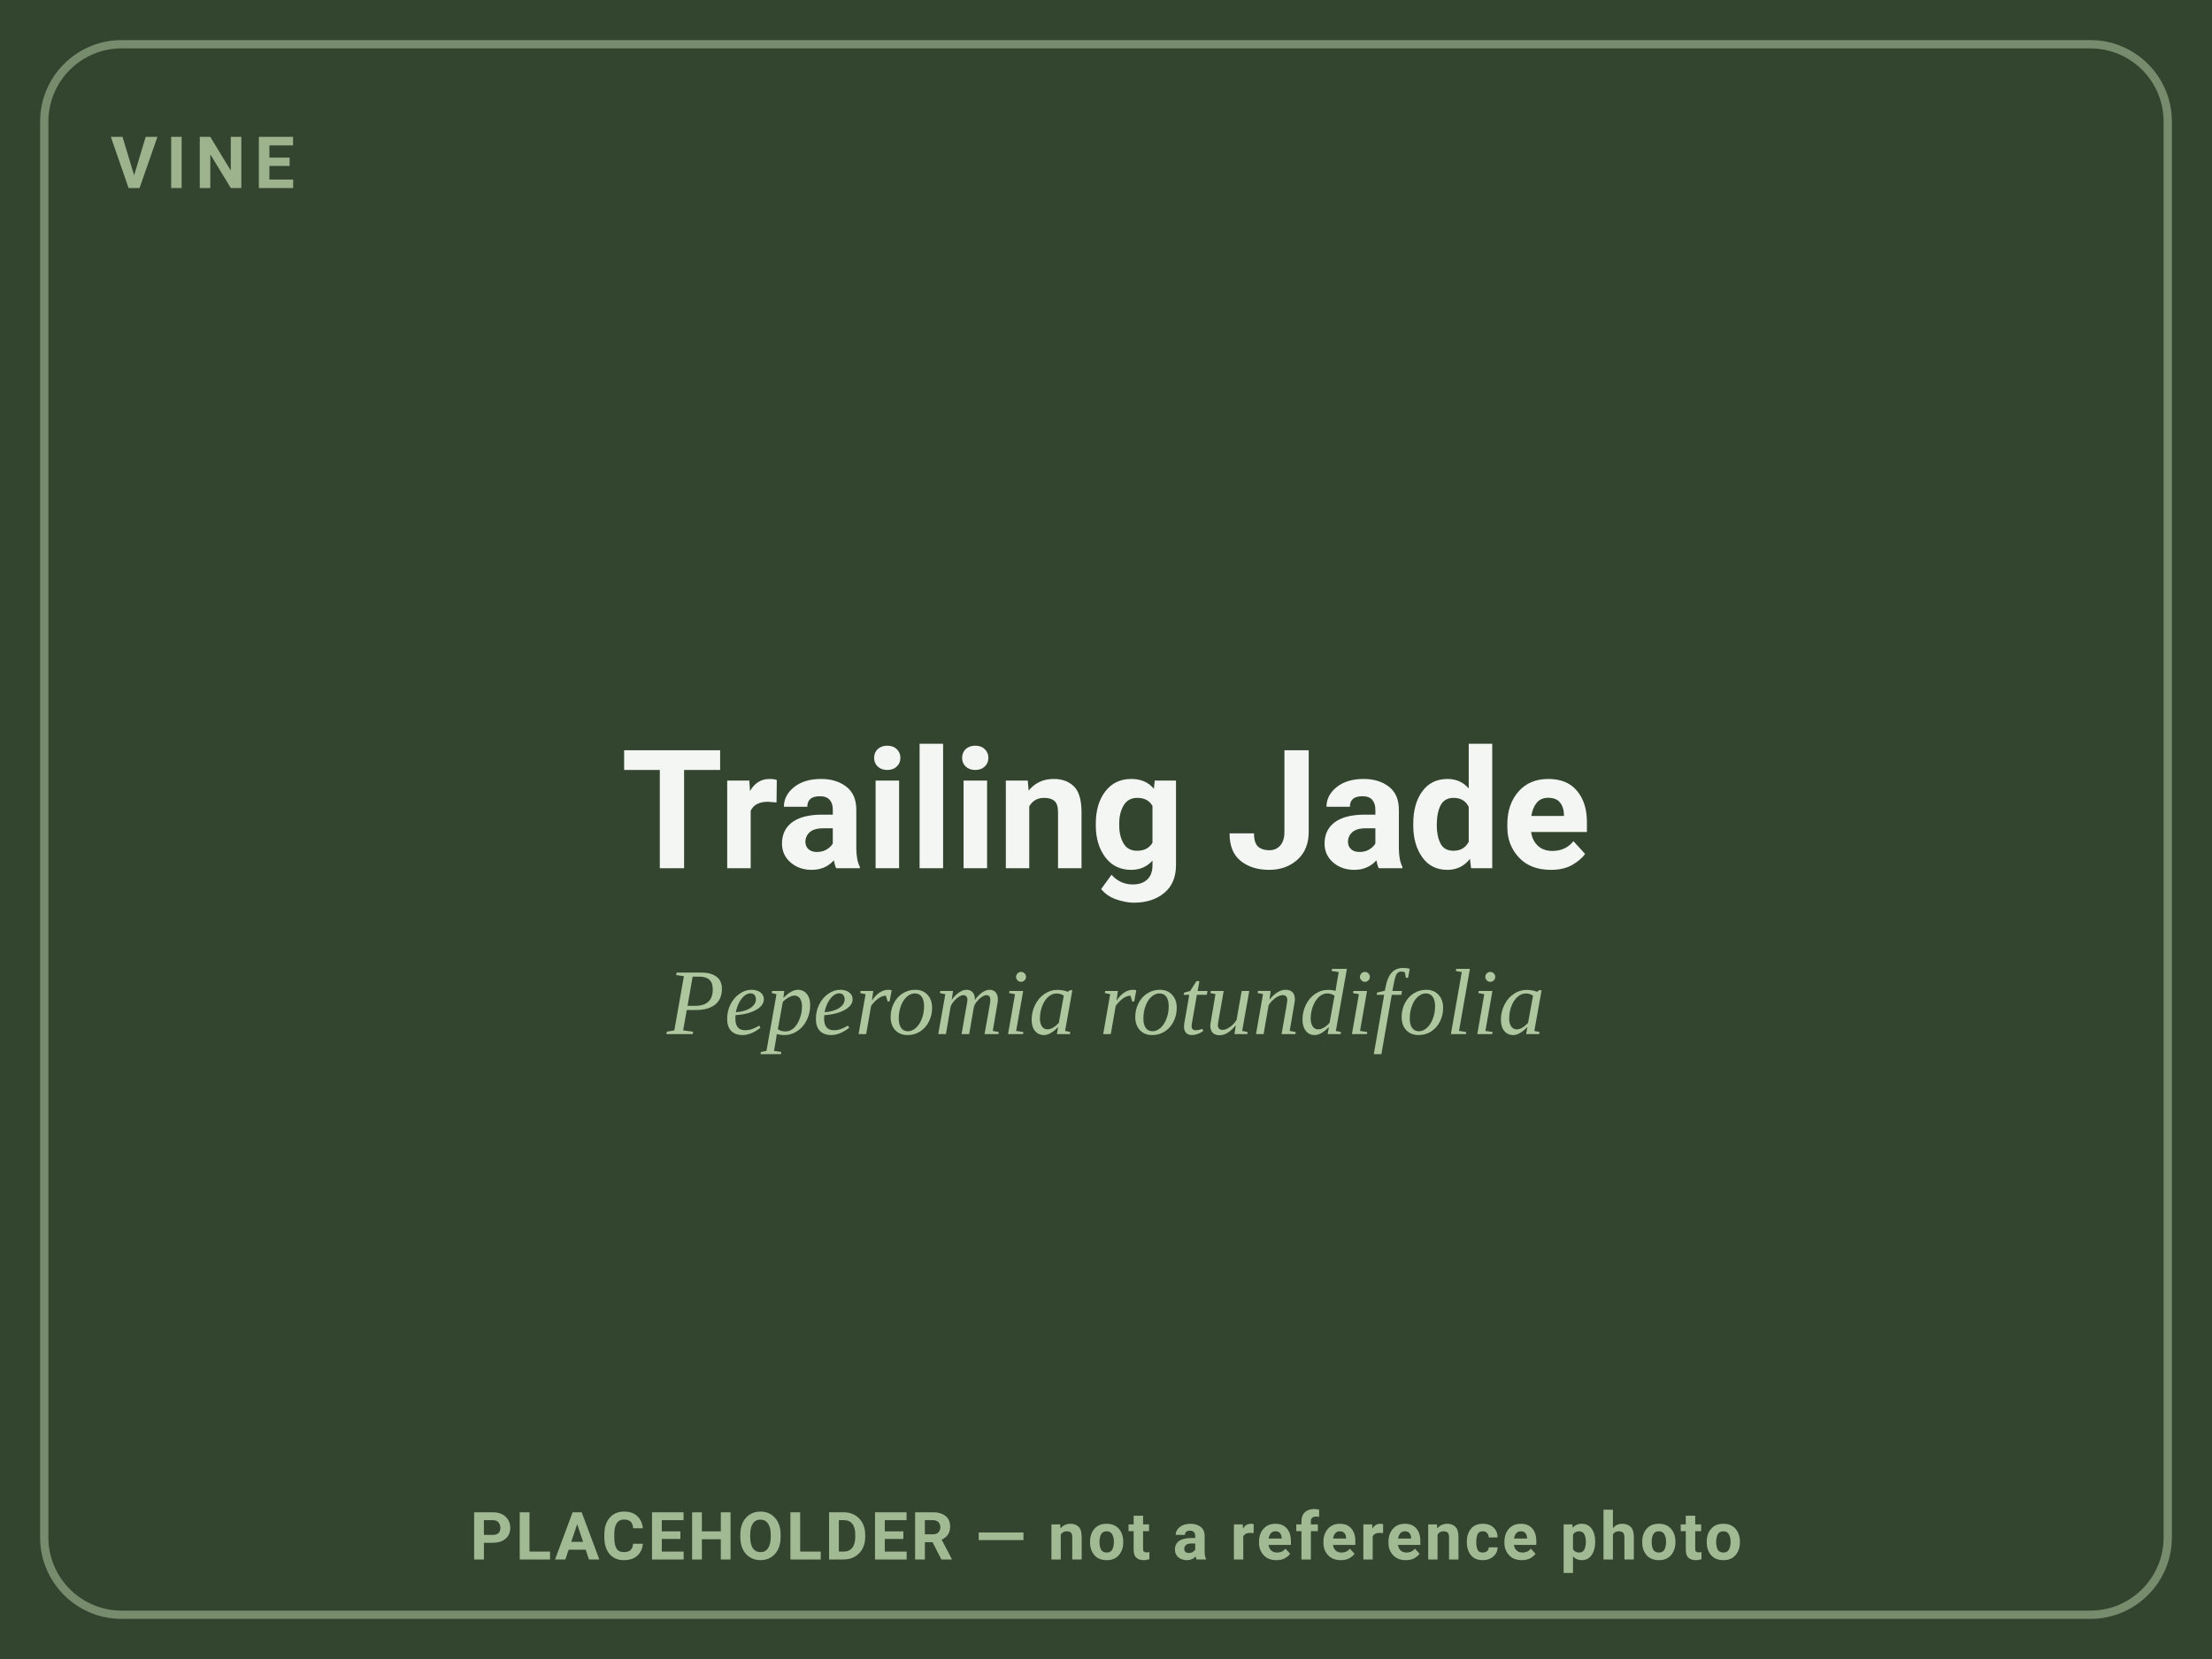
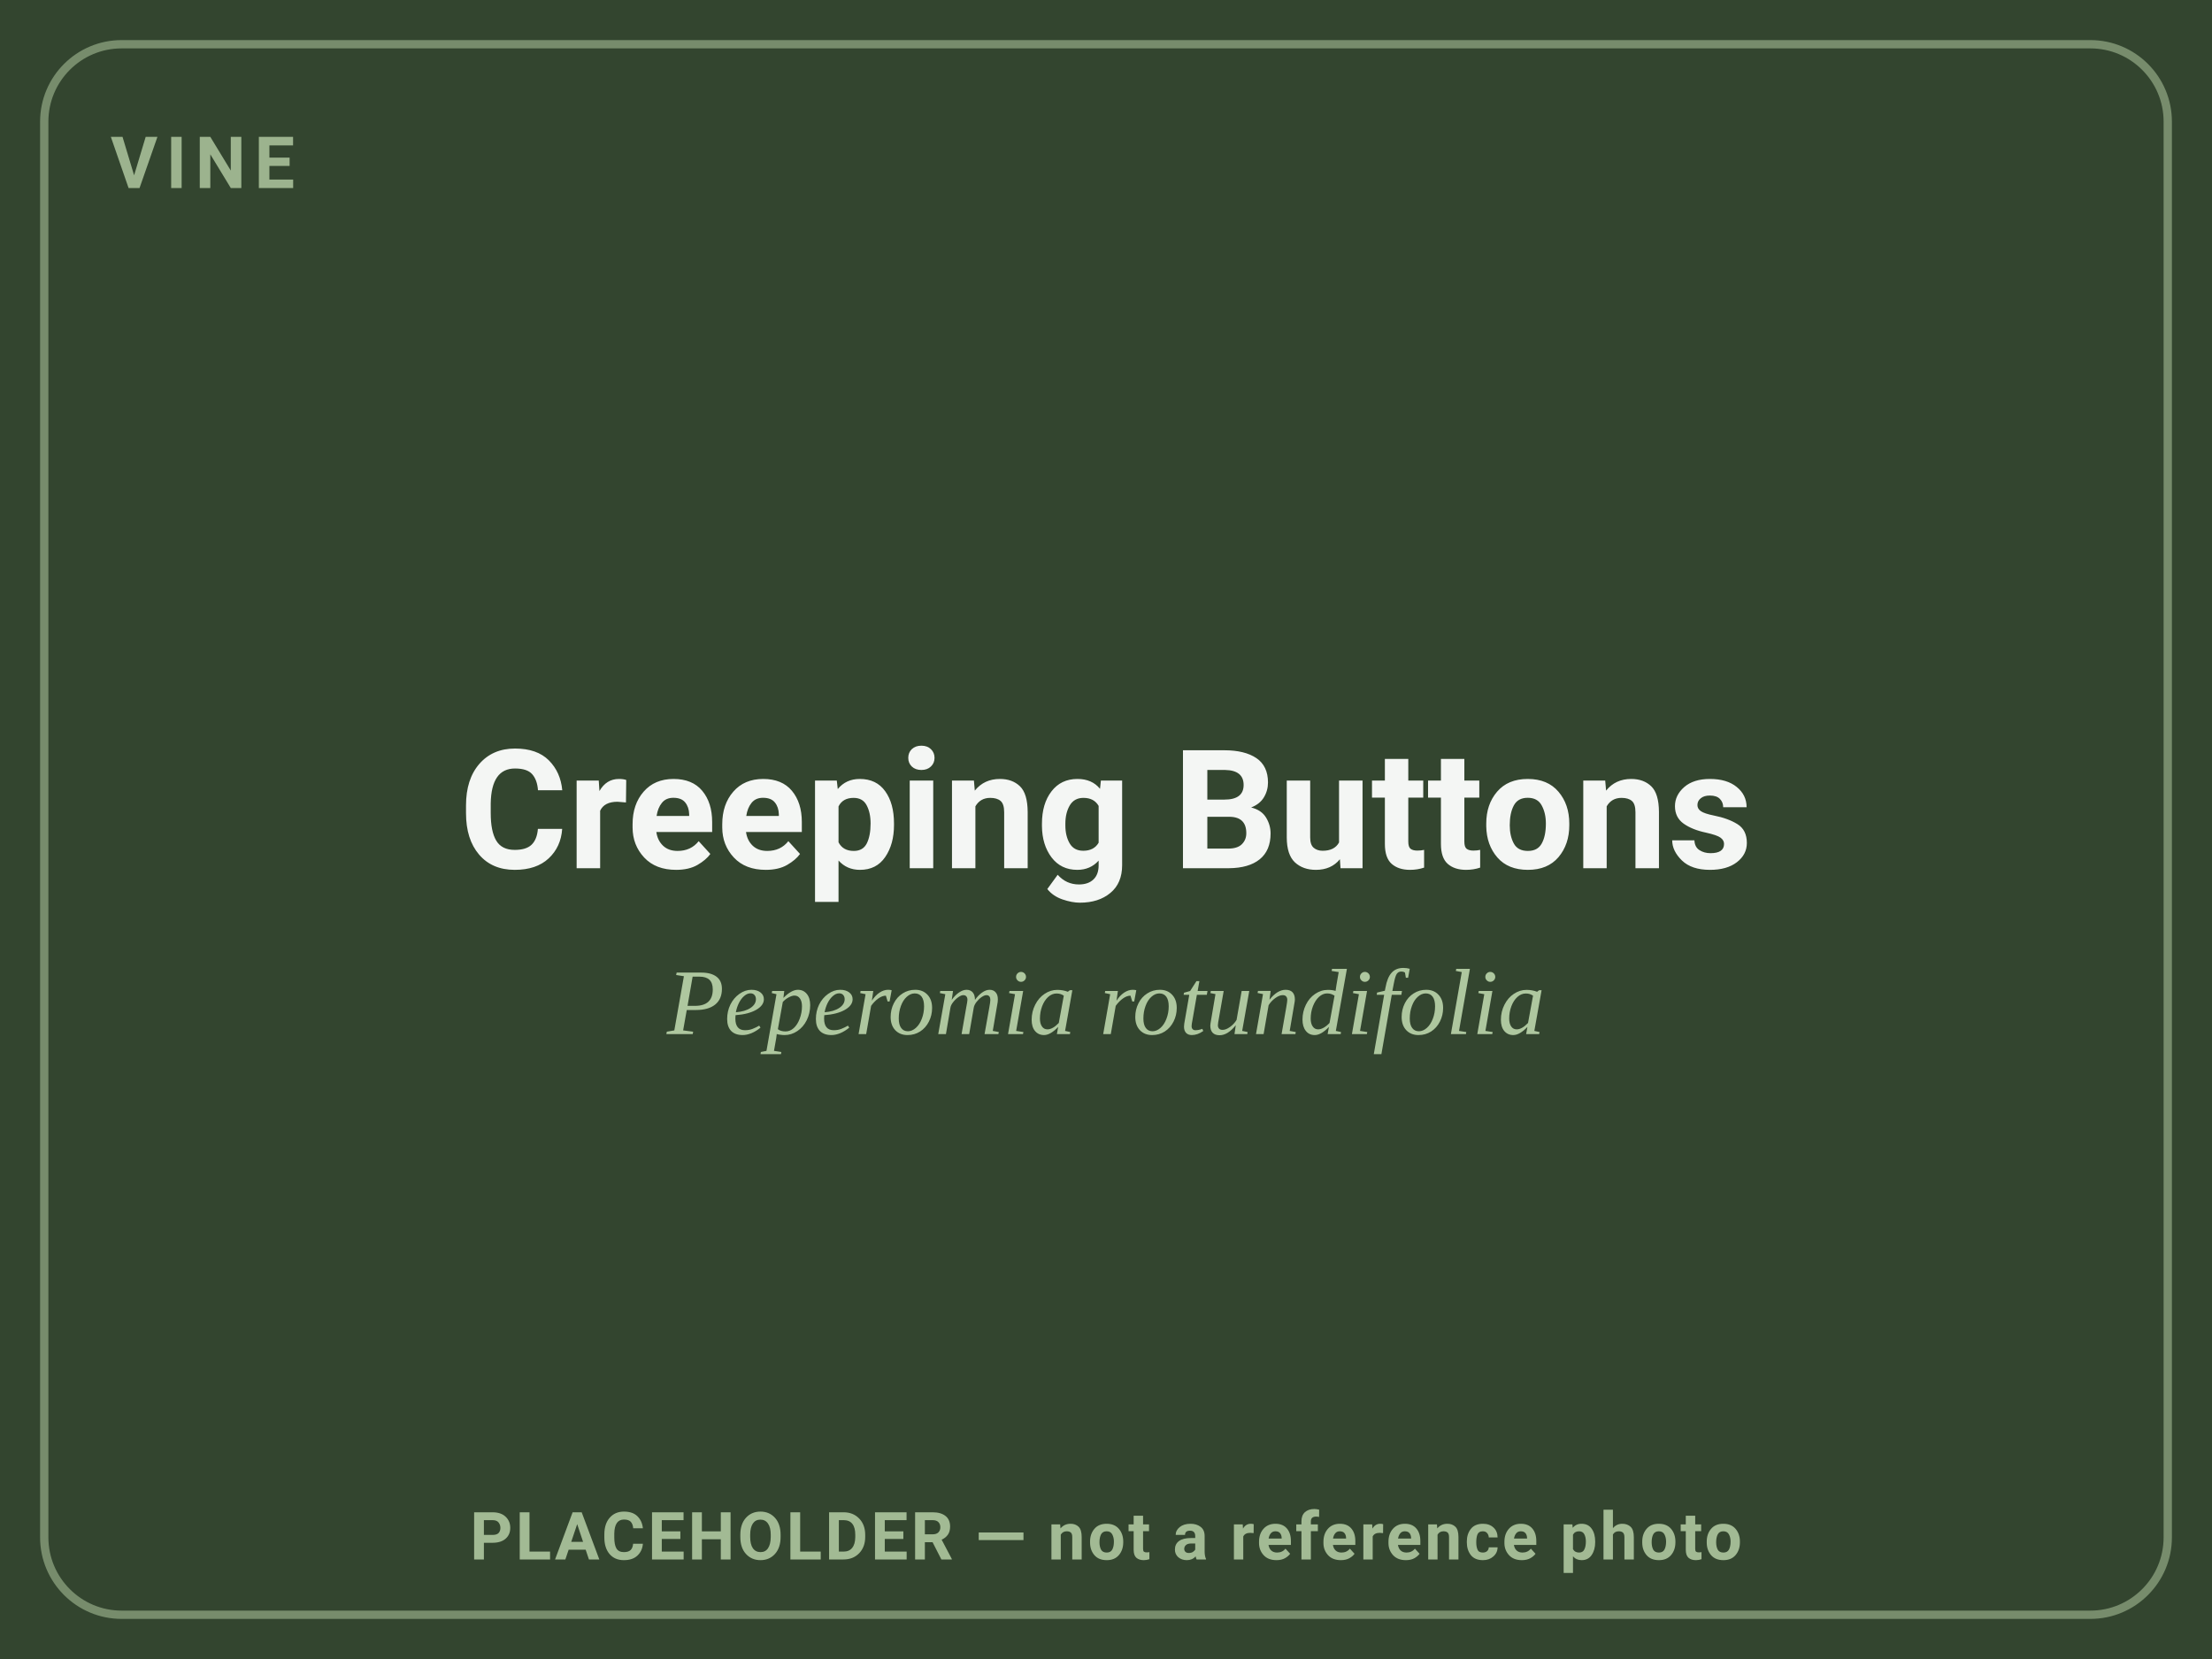
- <svg xmlns="http://www.w3.org/2000/svg" viewBox="0 0 400 300" role="img" aria-label="Stylized placeholder for Trailing Jade — not a reference photo">
+ <svg xmlns="http://www.w3.org/2000/svg" viewBox="0 0 400 300" role="img" aria-label="Stylized placeholder for Creeping Buttons — not a reference photo">
  <rect width="400" height="300" fill="#33452f" />
  <rect x="8" y="8" width="384" height="284" rx="14" fill="none" stroke="#aec79f" stroke-width="1.5" opacity="0.55" />
  <text x="20" y="34" font-family="-apple-system, Segoe UI, Roboto, sans-serif" font-size="13" font-weight="600" letter-spacing="1.5" fill="#aec79f" opacity="0.85">VINE</text>
  <text x="200" text-anchor="middle" font-family="-apple-system, Segoe UI, Roboto, sans-serif" font-size="30" font-weight="700" fill="#f4f6f4">
-     <tspan x="200" y="157">Trailing Jade</tspan>
+     <tspan x="200" y="157">Creeping Buttons</tspan>
  </text>
  <text x="200" y="187" text-anchor="middle" font-family="Georgia, Times New Roman, serif" font-style="italic" font-size="17" fill="#aec79f">Peperomia rotundifolia</text>
  <text x="200" y="282" text-anchor="middle" font-family="-apple-system, Segoe UI, Roboto, sans-serif" font-size="12" font-weight="600" letter-spacing="0.5" fill="#aec79f" opacity="0.9">PLACEHOLDER — not a reference photo</text>
</svg>
